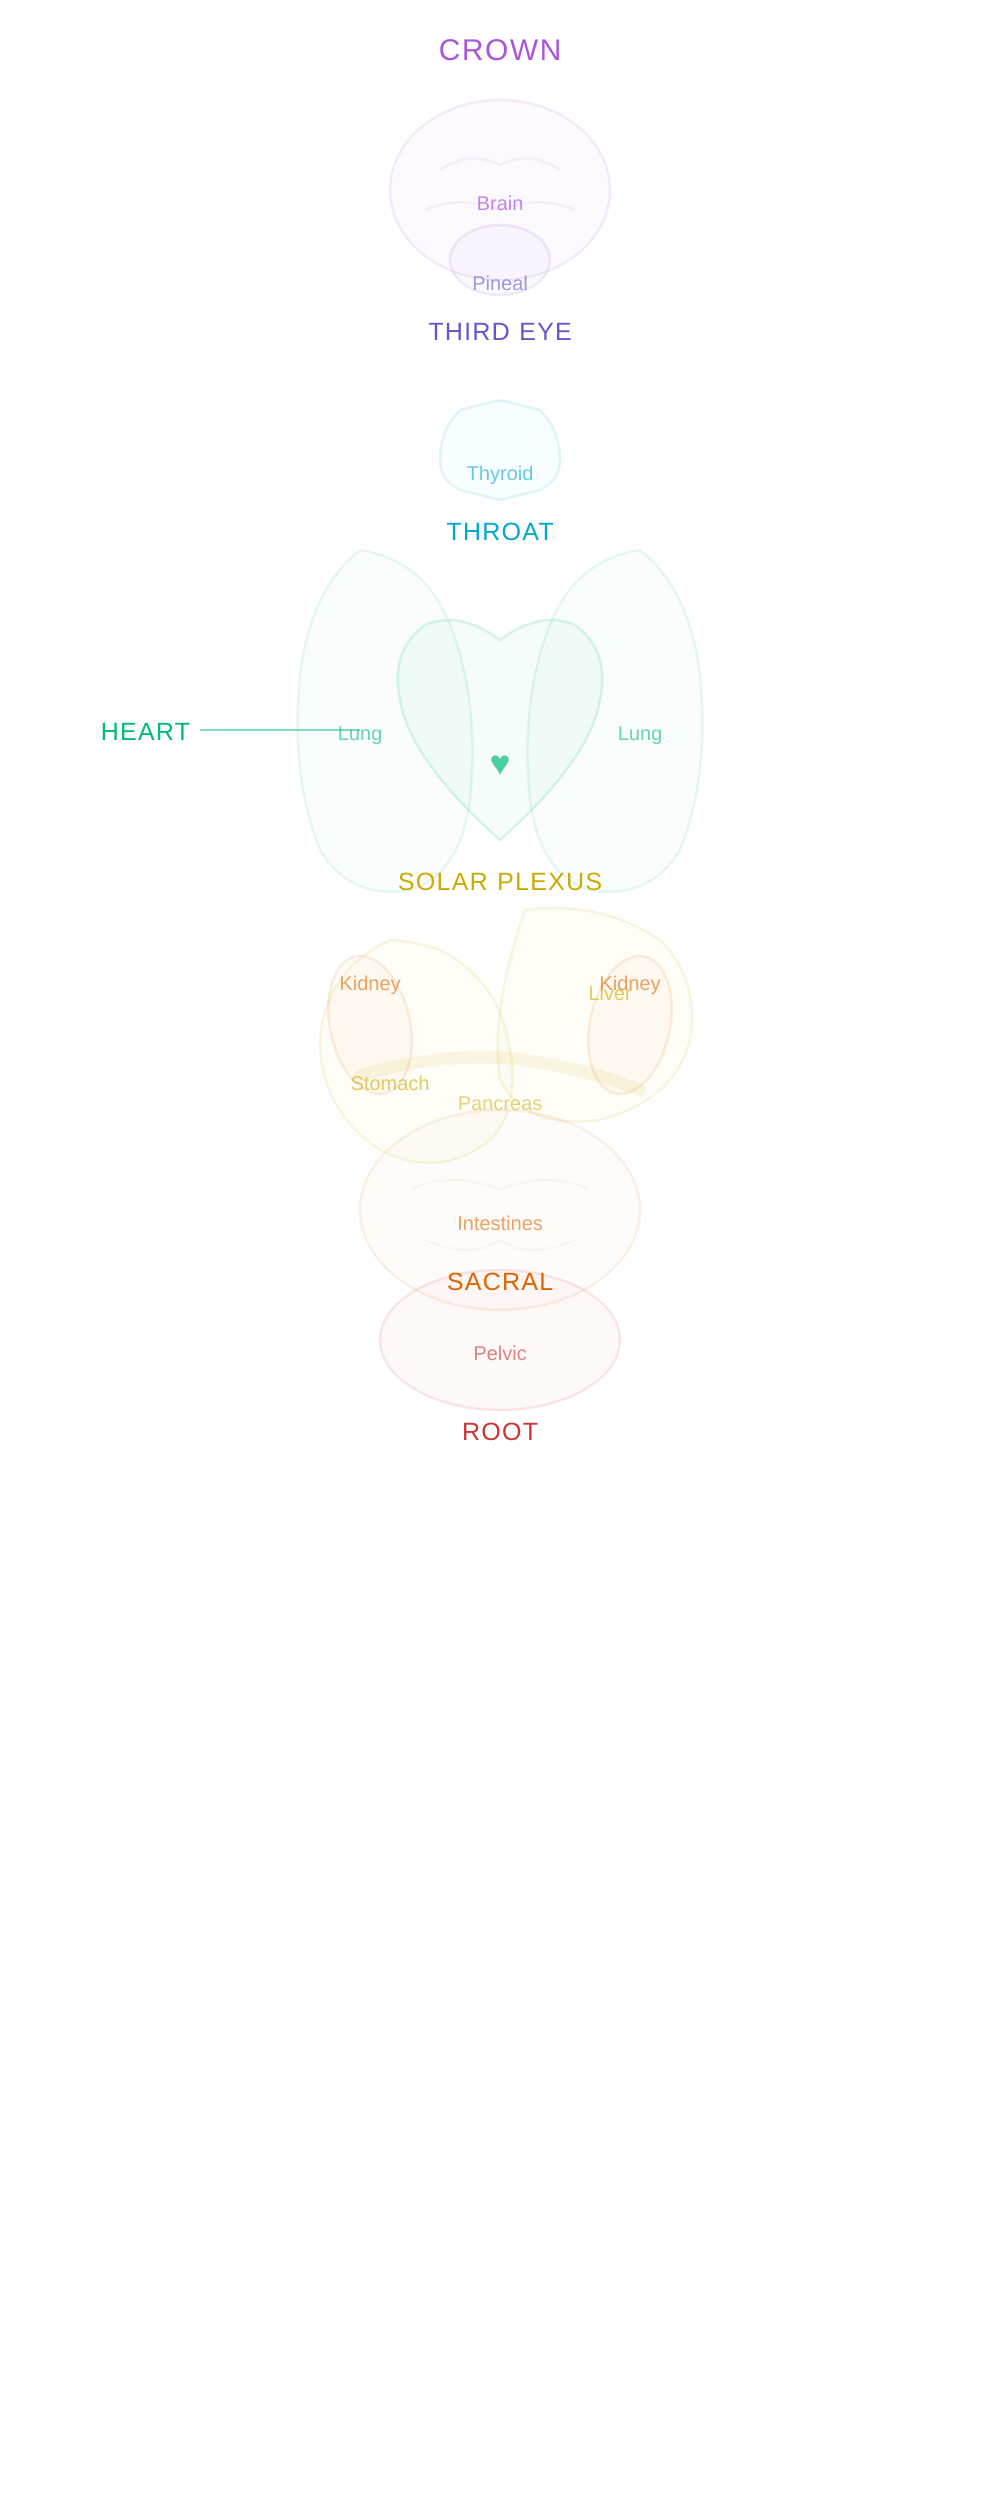
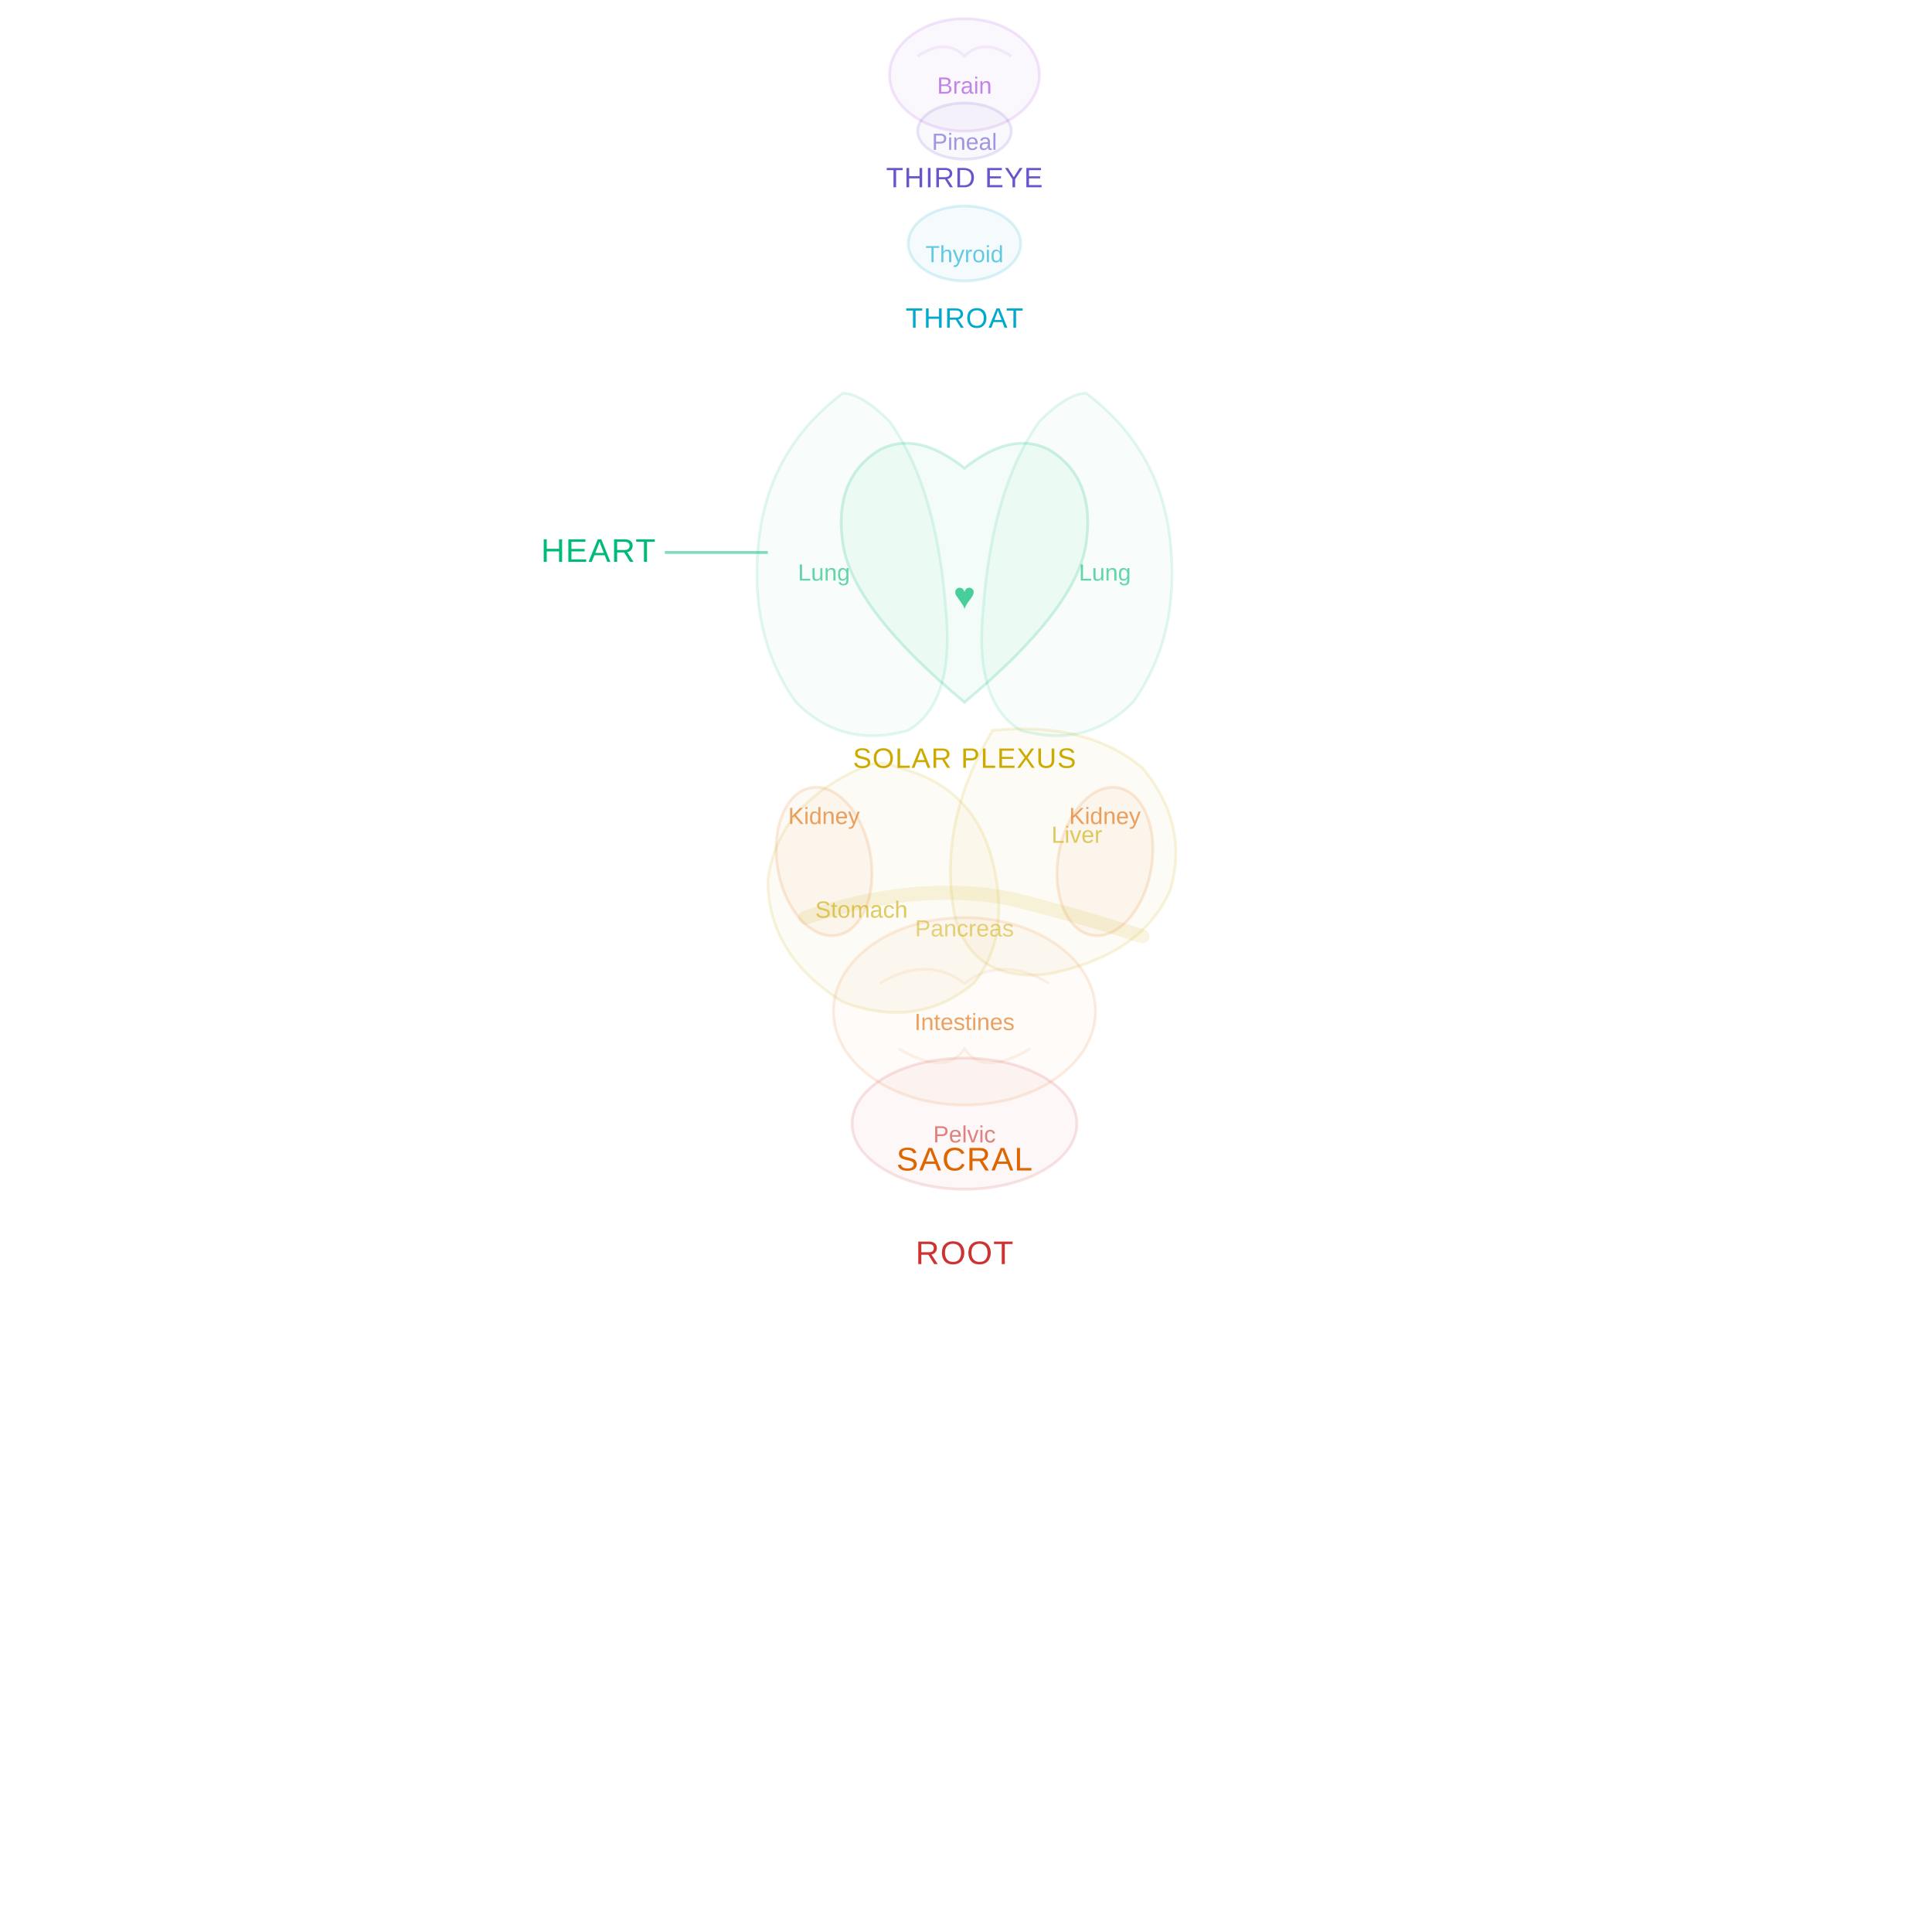
- <svg xmlns="http://www.w3.org/2000/svg" viewBox="0 0 200 500" fill="none" class="body-svg">
+ <svg xmlns="http://www.w3.org/2000/svg" viewBox="0 0 206.326 206.326" class="body-svg">
  <style>
    /* Light mode overrides */
-     .light-theme #body-outline {
-       stroke: rgba(50,40,70,0.25) !important;
-       fill: rgba(50,40,70,0.04) !important;
-     }
-     .light-theme #skeletal-layer path,
-     .light-theme #skeletal-layer circle {
-       stroke: rgba(50,40,70,0.12) !important;
-       fill: rgba(50,40,70,0.08) !important;
-     }
-     .light-theme .organ-group .organ {
-       stroke-opacity: 0.3 !important;
-       fill-opacity: 0.06 !important;
-     }
+     .light-theme #body-outline { stroke: rgba(50,40,70,0.3) !important; fill: rgba(50,40,70,0.05) !important; }
+     .light-theme #skeletal-layer path, .light-theme #skeletal-layer circle { stroke: rgba(50,40,70,0.15) !important; fill: rgba(50,40,70,0.1) !important; }
+     .light-theme .organ { stroke-opacity: 0.35 !important; fill-opacity: 0.08 !important; }
+     .light-theme .chakra-label { fill-opacity: 0.9 !important; }
+     .light-theme .organ-label { fill-opacity: 0.8 !important; }
  </style>
  <defs>
    <radialGradient id="glow-root" cx="50%" cy="50%" r="60%">
      <stop offset="0%" stop-color="#cc3333" stop-opacity="0.9" />
      <stop offset="60%" stop-color="#cc3333" stop-opacity="0.3" />
      <stop offset="100%" stop-color="#cc3333" stop-opacity="0" />
    </radialGradient>
    <radialGradient id="glow-sacral" cx="50%" cy="50%" r="60%">
      <stop offset="0%" stop-color="#dd6600" stop-opacity="0.9" />
      <stop offset="60%" stop-color="#dd6600" stop-opacity="0.3" />
      <stop offset="100%" stop-color="#dd6600" stop-opacity="0" />
    </radialGradient>
    <radialGradient id="glow-solar" cx="50%" cy="50%" r="60%">
      <stop offset="0%" stop-color="#ccaa00" stop-opacity="0.9" />
      <stop offset="60%" stop-color="#ccaa00" stop-opacity="0.3" />
      <stop offset="100%" stop-color="#ccaa00" stop-opacity="0" />
    </radialGradient>
    <radialGradient id="glow-heart" cx="50%" cy="50%" r="60%">
      <stop offset="0%" stop-color="#00bb77" stop-opacity="0.9" />
      <stop offset="60%" stop-color="#00bb77" stop-opacity="0.3" />
      <stop offset="100%" stop-color="#00bb77" stop-opacity="0" />
    </radialGradient>
    <radialGradient id="glow-throat" cx="50%" cy="50%" r="60%">
      <stop offset="0%" stop-color="#00aacc" stop-opacity="0.9" />
      <stop offset="60%" stop-color="#00aacc" stop-opacity="0.3" />
      <stop offset="100%" stop-color="#00aacc" stop-opacity="0" />
    </radialGradient>
    <radialGradient id="glow-thirdeye" cx="50%" cy="50%" r="60%">
      <stop offset="0%" stop-color="#6655cc" stop-opacity="0.9" />
      <stop offset="60%" stop-color="#6655cc" stop-opacity="0.3" />
      <stop offset="100%" stop-color="#6655cc" stop-opacity="0" />
    </radialGradient>
    <radialGradient id="glow-crown" cx="50%" cy="50%" r="60%">
      <stop offset="0%" stop-color="#aa55dd" stop-opacity="0.9" />
      <stop offset="60%" stop-color="#aa55dd" stop-opacity="0.3" />
      <stop offset="100%" stop-color="#aa55dd" stop-opacity="0" />
    </radialGradient>
    <linearGradient id="body-fill" x1="0%" y1="0%" x2="100%" y2="0%">
      <stop offset="0%" stop-color="rgba(255,255,255,0.02)" />
-       <stop offset="50%" stop-color="rgba(255,255,255,0.05)" />
+       <stop offset="50%" stop-color="rgba(255,255,255,0.06)" />
      <stop offset="100%" stop-color="rgba(255,255,255,0.02)" />
    </linearGradient>
  </defs>
  <g id="body-silhouette">
-     <path id="body-outline" d="       M 100 8              C 120 8, 132 20, 134 38       C 136 52, 132 62, 126 70       L 126 72              C 130 74, 134 78, 136 82              C 138 82, 140 83, 142 84       L 148 86       C 156 88, 164 92, 170 98       C 178 106, 184 116, 186 128       C 188 138, 188 150, 186 162       L 183 178       C 181 188, 178 196, 174 202       C 172 206, 169 208, 166 208       L 158 206       C 154 205, 151 202, 150 198       L 148 188       C 146 178, 145 168, 145 158       C 145 152, 144 146, 142 142              L 140 138       L 138 146       C 137 156, 138 168, 140 182       C 142 198, 144 216, 144 234       L 143 250              C 142 258, 140 264, 138 268       L 136 272       C 138 284, 140 298, 142 314       C 144 334, 146 356, 146 378       L 146 410       C 146 430, 145 450, 142 468       L 140 480       C 139 486, 136 490, 132 492       L 118 494       C 114 494, 111 492, 110 488       L 108 476       C 106 460, 108 442, 110 424       L 112 400       C 113 380, 113 360, 112 340       L 110 310       C 109 296, 106 284, 103 274              L 100 268              L 97 274       C 94 284, 91 296, 90 310       L 88 340       C 87 360, 87 380, 88 400       L 90 424       C 92 442, 94 460, 92 476       L 90 488       C 89 492, 86 494, 82 494       L 68 492       C 64 490, 61 486, 60 480       L 58 468       C 55 450, 54 430, 54 410       L 54 378       C 54 356, 56 334, 58 314       C 60 298, 62 284, 64 272       L 62 268       C 60 264, 58 258, 57 250       L 56 234       C 56 216, 58 198, 60 182       C 62 168, 63 156, 62 146       L 60 138              L 58 142       C 56 146, 55 152, 55 158       C 55 168, 54 178, 52 188       L 50 198       C 49 202, 46 205, 42 206       L 34 208       C 31 208, 28 206, 26 202       C 22 196, 19 188, 17 178       L 14 162       C 12 150, 12 138, 14 128       C 16 116, 22 106, 30 98       C 36 92, 44 88, 52 86       L 58 84       C 60 83, 62 82, 64 82              C 66 78, 70 74, 74 72       L 74 70       C 68 62, 64 52, 66 38       C 68 20, 80 8, 100 8       Z" stroke="rgba(255,255,255,0.15)" stroke-width="1" fill="url(#body-fill)" />
+     <path id="body-outline" d="M104.265,117.959c-0.304,3.58,2.126,22.529,3.38,29.959c0.597,3.52,2.234,9.255,1.645,12.3       c-0.841,4.244-1.084,9.736-0.621,12.934c0.292,1.942,1.211,10.899-0.104,14.175c-0.688,1.718-1.949,10.522-1.949,10.522       c-3.285,8.294-1.431,7.886-1.431,7.886c1.017,1.248,2.759,0.098,2.759,0.098c1.327,0.846,2.246-0.201,2.246-0.201       c1.139,0.943,2.467-0.116,2.467-0.116c1.431,0.743,2.758-0.627,2.758-0.627c0.822,0.414,1.023-0.109,1.023-0.109       c2.466-0.158-1.376-8.05-1.376-8.05c-0.92-7.088,0.913-11.033,0.913-11.033c6.004-17.805,6.309-22.53,3.909-29.24       c-0.676-1.937-0.847-2.704-0.536-3.545c0.719-1.941,0.195-9.748,1.072-12.848c1.692-5.979,3.361-21.142,4.231-28.217       c1.169-9.53-4.141-22.308-4.141-22.308c-1.163-5.2,0.542-23.727,0.542-23.727c2.381,3.705,2.29,10.245,2.29,10.245       c-0.378,6.859,5.541,17.342,5.541,17.342c2.844,4.332,3.921,8.442,3.921,8.747c0,1.248-0.273,4.269-0.273,4.269l0.109,2.631       c0.049,0.67,0.426,2.977,0.365,4.092c-0.444,6.862,0.646,5.571,0.646,5.571c0.92,0,1.931-5.522,1.931-5.522       c0,1.424-0.348,5.687,0.42,7.295c0.919,1.918,1.595-0.329,1.607-0.78c0.243-8.737,0.768-6.448,0.768-6.448       c0.511,7.088,1.139,8.689,2.265,8.135c0.853-0.407,0.073-8.506,0.073-8.506c1.461,4.811,2.569,5.577,2.569,5.577       c2.411,1.693,0.92-2.983,0.585-3.909c-1.784-4.92-1.839-6.625-1.839-6.625c2.229,4.421,3.909,4.257,3.909,4.257       c2.174-0.694-1.9-6.954-4.287-9.953c-1.218-1.528-2.789-3.574-3.245-4.789c-0.743-2.058-1.304-8.674-1.304-8.674       c-0.225-7.807-2.155-11.198-2.155-11.198c-3.3-5.282-3.921-15.135-3.921-15.135l-0.146-16.635       c-1.157-11.347-9.518-11.429-9.518-11.429c-8.451-1.258-9.627-3.988-9.627-3.988c-1.79-2.576-0.767-7.514-0.767-7.514       c1.485-1.208,2.058-4.415,2.058-4.415c2.466-1.891,2.345-4.658,1.206-4.628c-0.914,0.024-0.707-0.733-0.707-0.733       C115.068,0.636,104.01,0,104.01,0h-1.688c0,0-11.063,0.636-9.523,13.089c0,0,0.207,0.758-0.715,0.733       c-1.136-0.03-1.242,2.737,1.215,4.628c0,0,0.572,3.206,2.058,4.415c0,0,1.023,4.938-0.767,7.514c0,0-1.172,2.73-9.627,3.988       c0,0-8.375,0.082-9.514,11.429l-0.158,16.635c0,0-0.609,9.853-3.922,15.135c0,0-1.921,3.392-2.143,11.198       c0,0-0.563,6.616-1.303,8.674c-0.451,1.209-2.021,3.255-3.249,4.789c-2.408,2.993-6.455,9.24-4.29,9.953       c0,0,1.689,0.164,3.909-4.257c0,0-0.046,1.693-1.827,6.625c-0.35,0.914-1.839,5.59,0.573,3.909c0,0,1.117-0.767,2.569-5.577       c0,0-0.779,8.099,0.088,8.506c1.133,0.555,1.751-1.047,2.262-8.135c0,0,0.524-2.289,0.767,6.448       c0.012,0.451,0.673,2.698,1.596,0.78c0.779-1.608,0.429-5.864,0.429-7.295c0,0,0.999,5.522,1.933,5.522       c0,0,1.099,1.291,0.648-5.571c-0.073-1.121,0.32-3.422,0.369-4.092l0.106-2.631c0,0-0.274-3.014-0.274-4.269       c0-0.311,1.078-4.415,3.921-8.747c0,0,5.913-10.488,5.532-17.342c0,0-0.082-6.54,2.299-10.245c0,0,1.69,18.526,0.545,23.727       c0,0-5.319,12.778-4.146,22.308c0.864,7.094,2.53,22.237,4.226,28.217c0.886,3.094,0.362,10.899,1.072,12.848       c0.32,0.847,0.152,1.627-0.536,3.545c-2.387,6.71-2.083,11.436,3.921,29.24c0,0,1.848,3.945,0.914,11.033       c0,0-3.836,7.892-1.379,8.05c0,0,0.192,0.523,1.023,0.109c0,0,1.327,1.37,2.761,0.627c0,0,1.328,1.06,2.463,0.116       c0,0,0.91,1.047,2.237,0.201c0,0,1.742,1.175,2.777-0.098c0,0,1.839,0.408-1.435-7.886c0,0-1.254-8.793-1.945-10.522       c-1.318-3.275-0.387-12.251-0.106-14.175c0.453-3.216,0.21-8.695-0.618-12.934c-0.606-3.038,1.035-8.774,1.641-12.3       c1.245-7.423,3.685-26.373,3.38-29.959l1.008,0.354C103.809,118.312,104.265,117.959,104.265,117.959z" stroke="rgba(255,255,255,0.18)" stroke-width="0.5" fill="url(#body-fill)" />
  </g>
  <g id="skeletal-layer" opacity="0.4">
-     <path id="spine" d="       M 100 82       L 100 92       Q 100 102, 100 112       Q 100 122, 100 132       Q 100 142, 100 152       Q 100 162, 100 172       Q 100 182, 100 192       Q 100 202, 100 212       Q 100 222, 100 232       L 100 250" stroke="rgba(255,255,255,0.08)" stroke-width="2.5" stroke-linecap="round" fill="none" />
+     <path id="spine" d="M103 28 L103 38 Q103 48, 103 58 Q103 68, 103 78 Q103 88, 103 98 L103 115" stroke="rgba(255,255,255,0.1)" stroke-width="1.5" stroke-linecap="round" fill="none" />
    <g id="vertebrae">
-       <circle cx="100" cy="92" r="1.5" fill="rgba(255,255,255,0.06)" />
-       <circle cx="100" cy="112" r="1.5" fill="rgba(255,255,255,0.06)" />
-       <circle cx="100" cy="132" r="1.5" fill="rgba(255,255,255,0.06)" />
-       <circle cx="100" cy="152" r="1.5" fill="rgba(255,255,255,0.06)" />
-       <circle cx="100" cy="172" r="1.5" fill="rgba(255,255,255,0.06)" />
-       <circle cx="100" cy="192" r="1.5" fill="rgba(255,255,255,0.06)" />
-       <circle cx="100" cy="212" r="1.5" fill="rgba(255,255,255,0.06)" />
-       <circle cx="100" cy="232" r="1.5" fill="rgba(255,255,255,0.06)" />
+       <circle cx="103" cy="32" r="1" fill="rgba(255,255,255,0.08)" />
+       <circle cx="103" cy="42" r="1" fill="rgba(255,255,255,0.08)" />
+       <circle cx="103" cy="52" r="1" fill="rgba(255,255,255,0.08)" />
+       <circle cx="103" cy="62" r="1" fill="rgba(255,255,255,0.08)" />
+       <circle cx="103" cy="72" r="1" fill="rgba(255,255,255,0.08)" />
+       <circle cx="103" cy="82" r="1" fill="rgba(255,255,255,0.08)" />
+       <circle cx="103" cy="92" r="1" fill="rgba(255,255,255,0.08)" />
+       <circle cx="103" cy="102" r="1" fill="rgba(255,255,255,0.08)" />
    </g>
    <g id="ribcage">
-       <path d="M 100 105 Q 85 108, 72 118" stroke="rgba(255,255,255,0.05)" stroke-width="0.8" fill="none" />
-       <path d="M 100 105 Q 115 108, 128 118" stroke="rgba(255,255,255,0.05)" stroke-width="0.8" fill="none" />
-       <path d="M 100 118 Q 82 122, 68 135" stroke="rgba(255,255,255,0.05)" stroke-width="0.8" fill="none" />
-       <path d="M 100 118 Q 118 122, 132 135" stroke="rgba(255,255,255,0.05)" stroke-width="0.8" fill="none" />
-       <path d="M 100 132 Q 80 138, 66 152" stroke="rgba(255,255,255,0.05)" stroke-width="0.8" fill="none" />
-       <path d="M 100 132 Q 120 138, 134 152" stroke="rgba(255,255,255,0.05)" stroke-width="0.8" fill="none" />
-       <path d="M 100 146 Q 82 152, 70 165" stroke="rgba(255,255,255,0.05)" stroke-width="0.8" fill="none" />
-       <path d="M 100 146 Q 118 152, 130 165" stroke="rgba(255,255,255,0.05)" stroke-width="0.8" fill="none" />
+       <path d="M103 42 Q95 44, 88 50" stroke="rgba(255,255,255,0.06)" stroke-width="0.5" fill="none" />
+       <path d="M103 42 Q111 44, 118 50" stroke="rgba(255,255,255,0.06)" stroke-width="0.5" fill="none" />
+       <path d="M103 50 Q94 53, 86 60" stroke="rgba(255,255,255,0.06)" stroke-width="0.5" fill="none" />
+       <path d="M103 50 Q112 53, 120 60" stroke="rgba(255,255,255,0.06)" stroke-width="0.5" fill="none" />
+       <path d="M103 58 Q93 62, 85 70" stroke="rgba(255,255,255,0.06)" stroke-width="0.5" fill="none" />
+       <path d="M103 58 Q113 62, 121 70" stroke="rgba(255,255,255,0.06)" stroke-width="0.5" fill="none" />
    </g>
-     <path id="pelvis" d="       M 72 242       Q 86 256, 100 260       Q 114 256, 128 242" stroke="rgba(255,255,255,0.06)" stroke-width="1.5" fill="none" />
-     <path d="M 100 92 Q 85 90, 70 96" stroke="rgba(255,255,255,0.05)" stroke-width="0.8" fill="none" />
-     <path d="M 100 92 Q 115 90, 130 96" stroke="rgba(255,255,255,0.05)" stroke-width="0.8" fill="none" />
+     <path id="pelvis" d="M88 108 Q96 116, 103 118 Q110 116, 118 108" stroke="rgba(255,255,255,0.08)" stroke-width="1" fill="none" />
  </g>
  <g id="organs-layer">
    <g id="organ-crown" class="organ-group" data-region="crown">
-       <ellipse id="brain" cx="100" cy="38" rx="22" ry="18" class="organ" data-organ="brain" fill="rgba(170,85,221,0.03)" stroke="rgba(170,85,221,0.12)" stroke-width="0.5" />
-       <path d="M 88 34 Q 94 30, 100 33 Q 106 30, 112 34" stroke="rgba(170,85,221,0.08)" stroke-width="0.5" fill="none" />
-       <path d="M 85 42 Q 92 39, 100 42 Q 108 39, 115 42" stroke="rgba(170,85,221,0.08)" stroke-width="0.5" fill="none" />
+       <ellipse id="brain" cx="103" cy="8" rx="8" ry="6" class="organ" data-organ="brain" fill="rgba(170,85,221,0.04)" stroke="rgba(170,85,221,0.15)" stroke-width="0.3" />
+       <path d="M98 6 Q101 4, 103 6 Q105 4, 108 6" stroke="rgba(170,85,221,0.1)" stroke-width="0.3" fill="none" />
    </g>
    <g id="organ-thirdeye" class="organ-group" data-region="thirdeye">
-       <ellipse id="pineal" cx="100" cy="52" rx="10" ry="7" class="organ" data-organ="pineal" fill="rgba(102,85,204,0.03)" stroke="rgba(102,85,204,0.12)" stroke-width="0.5" />
+       <ellipse id="pineal" cx="103" cy="14" rx="5" ry="3" class="organ" data-organ="pineal" fill="rgba(102,85,204,0.04)" stroke="rgba(102,85,204,0.15)" stroke-width="0.3" />
    </g>
    <g id="organ-throat" class="organ-group" data-region="throat">
-       <path id="thyroid" class="organ" data-organ="thyroid" d="         M 92 82         Q 88 86, 88 92         Q 88 96, 92 98         L 100 100         L 108 98         Q 112 96, 112 92         Q 112 86, 108 82         L 100 80         L 92 82         Z" fill="rgba(0,170,204,0.03)" stroke="rgba(0,170,204,0.12)" stroke-width="0.5" />
+       <ellipse id="thyroid" cx="103" cy="26" rx="6" ry="4" class="organ" data-organ="thyroid" fill="rgba(0,170,204,0.04)" stroke="rgba(0,170,204,0.15)" stroke-width="0.3" />
    </g>
    <g id="organ-heart" class="organ-group" data-region="heart">
-       <path id="lung-left" class="organ" data-organ="lung-left" d="         M 72 110         Q 62 118, 60 135         Q 58 155, 64 170         Q 70 180, 82 178         Q 92 175, 94 160         Q 96 140, 90 125         Q 85 112, 72 110         Z" fill="rgba(0,187,119,0.02)" stroke="rgba(0,187,119,0.1)" stroke-width="0.5" />
-       <path id="lung-right" class="organ" data-organ="lung-right" d="         M 128 110         Q 138 118, 140 135         Q 142 155, 136 170         Q 130 180, 118 178         Q 108 175, 106 160         Q 104 140, 110 125         Q 115 112, 128 110         Z" fill="rgba(0,187,119,0.02)" stroke="rgba(0,187,119,0.1)" stroke-width="0.5" />
-       <path id="heart-organ" class="organ" data-organ="heart" d="         M 100 128         Q 92 122, 85 125         Q 78 130, 80 140         Q 82 152, 100 168         Q 118 152, 120 140         Q 122 130, 115 125         Q 108 122, 100 128         Z" fill="rgba(0,187,119,0.04)" stroke="rgba(0,187,119,0.15)" stroke-width="0.5" />
+       <path id="lung-left" class="organ" data-organ="lung-left" d="         M90 42 Q82 48, 81 58 Q80 68, 85 75 Q90 80, 97 78 Q102 75, 101 65 Q100 52, 95 45 Q92 42, 90 42 Z" fill="rgba(0,187,119,0.03)" stroke="rgba(0,187,119,0.12)" stroke-width="0.3" />
+       <path id="lung-right" class="organ" data-organ="lung-right" d="         M116 42 Q124 48, 125 58 Q126 68, 121 75 Q116 80, 109 78 Q104 75, 105 65 Q106 52, 111 45 Q114 42, 116 42 Z" fill="rgba(0,187,119,0.03)" stroke="rgba(0,187,119,0.12)" stroke-width="0.3" />
+       <path id="heart-organ" class="organ" data-organ="heart" d="         M103 50 Q98 46, 94 48 Q89 51, 90 58 Q91 65, 103 75 Q115 65, 116 58 Q117 51, 112 48 Q108 46, 103 50 Z" fill="rgba(0,187,119,0.05)" stroke="rgba(0,187,119,0.18)" stroke-width="0.3" />
    </g>
    <g id="organ-solar" class="organ-group" data-region="solar">
-       <path id="liver" class="organ" data-organ="liver" d="         M 105 182         Q 120 180, 132 188         Q 140 196, 138 208         Q 135 220, 120 224         Q 105 226, 100 216         Q 98 202, 105 182         Z" fill="rgba(204,170,0,0.03)" stroke="rgba(204,170,0,0.12)" stroke-width="0.5" />
-       <path id="stomach" class="organ" data-organ="stomach" d="         M 78 188         Q 65 194, 64 208         Q 64 222, 76 230         Q 88 236, 98 228         Q 104 222, 102 210         Q 100 196, 88 190         Q 82 188, 78 188         Z" fill="rgba(204,170,0,0.03)" stroke="rgba(204,170,0,0.12)" stroke-width="0.5" />
-       <path id="pancreas" class="organ" data-organ="pancreas" d="         M 72 215 Q 90 210, 105 212 Q 118 214, 128 218" fill="none" stroke="rgba(204,170,0,0.1)" stroke-width="2.5" stroke-linecap="round" />
+       <path id="liver" class="organ" data-organ="liver" d="         M106 78 Q116 77, 122 82 Q127 88, 125 95 Q122 102, 112 104 Q104 105, 102 98 Q100 88, 106 78 Z" fill="rgba(204,170,0,0.04)" stroke="rgba(204,170,0,0.14)" stroke-width="0.3" />
+       <path id="stomach" class="organ" data-organ="stomach" d="         M92 82 Q83 86, 82 94 Q82 102, 90 107 Q98 110, 104 105 Q108 100, 106 92 Q104 84, 96 82 Q94 81, 92 82 Z" fill="rgba(204,170,0,0.04)" stroke="rgba(204,170,0,0.14)" stroke-width="0.3" />
+       <path id="pancreas" class="organ" data-organ="pancreas" d="M86 98 Q98 94, 108 96 Q116 98, 122 100" fill="none" stroke="rgba(204,170,0,0.12)" stroke-width="1.5" stroke-linecap="round" />
    </g>
    <g id="organ-sacral" class="organ-group" data-region="sacral">
-       <ellipse id="kidney-left" class="organ" data-organ="kidney-left" cx="74" cy="205" rx="8" ry="14" transform="rotate(-12, 74, 205)" fill="rgba(221,102,0,0.03)" stroke="rgba(221,102,0,0.12)" stroke-width="0.5" />
-       <ellipse id="kidney-right" class="organ" data-organ="kidney-right" cx="126" cy="205" rx="8" ry="14" transform="rotate(12, 126, 205)" fill="rgba(221,102,0,0.03)" stroke="rgba(221,102,0,0.12)" stroke-width="0.5" />
-       <ellipse id="intestines" class="organ" data-organ="intestines" cx="100" cy="242" rx="28" ry="20" fill="rgba(221,102,0,0.02)" stroke="rgba(221,102,0,0.1)" stroke-width="0.5" />
-       <path d="M 82 238 Q 90 234, 100 238 Q 110 234, 118 238" stroke="rgba(221,102,0,0.06)" stroke-width="0.5" fill="none" />
-       <path d="M 85 248 Q 94 252, 100 248 Q 106 252, 115 248" stroke="rgba(221,102,0,0.06)" stroke-width="0.5" fill="none" />
+       <ellipse id="kidney-left" class="organ" data-organ="kidney-left" cx="88" cy="92" rx="5" ry="8" transform="rotate(-10, 88, 92)" fill="rgba(221,102,0,0.04)" stroke="rgba(221,102,0,0.14)" stroke-width="0.3" />
+       <ellipse id="kidney-right" class="organ" data-organ="kidney-right" cx="118" cy="92" rx="5" ry="8" transform="rotate(10, 118, 92)" fill="rgba(221,102,0,0.04)" stroke="rgba(221,102,0,0.14)" stroke-width="0.3" />
+       <ellipse id="intestines" class="organ" data-organ="intestines" cx="103" cy="108" rx="14" ry="10" fill="rgba(221,102,0,0.03)" stroke="rgba(221,102,0,0.12)" stroke-width="0.3" />
+       <path d="M94 105 Q99 102, 103 105 Q107 102, 112 105" stroke="rgba(221,102,0,0.08)" stroke-width="0.3" fill="none" />
+       <path d="M96 112 Q101 115, 103 112 Q105 115, 110 112" stroke="rgba(221,102,0,0.08)" stroke-width="0.3" fill="none" />
    </g>
    <g id="organ-root" class="organ-group" data-region="root">
-       <ellipse id="pelvic-floor" class="organ" data-organ="pelvic" cx="100" cy="268" rx="24" ry="14" fill="rgba(204,51,51,0.03)" stroke="rgba(204,51,51,0.12)" stroke-width="0.5" />
+       <ellipse id="pelvic-floor" class="organ" data-organ="pelvic" cx="103" cy="120" rx="12" ry="7" fill="rgba(204,51,51,0.04)" stroke="rgba(204,51,51,0.14)" stroke-width="0.3" />
    </g>
  </g>
-   <g id="energy-layer" class="energy-layer" opacity="0">
-     <ellipse id="energy-crown" data-region="crown" cx="100" cy="35" rx="35" ry="28" fill="url(#glow-crown)" />
-     <ellipse id="energy-thirdeye" data-region="thirdeye" cx="100" cy="55" rx="25" ry="18" fill="url(#glow-thirdeye)" />
-     <ellipse id="energy-throat" data-region="throat" cx="100" cy="88" rx="28" ry="18" fill="url(#glow-throat)" />
-     <ellipse id="energy-heart" data-region="heart" cx="100" cy="145" rx="48" ry="40" fill="url(#glow-heart)" />
-     <ellipse id="energy-solar" data-region="solar" cx="100" cy="205" rx="45" ry="32" fill="url(#glow-solar)" />
-     <ellipse id="energy-sacral" data-region="sacral" cx="100" cy="242" rx="38" ry="26" fill="url(#glow-sacral)" />
-     <ellipse id="energy-root" data-region="root" cx="100" cy="268" rx="34" ry="22" fill="url(#glow-root)" />
+   <g id="energy-layer" class="energy-layer">
+     <ellipse id="energy-crown" data-region="crown" cx="103" cy="6" rx="18" ry="14" fill="url(#glow-crown)" opacity="0" />
+     <ellipse id="energy-thirdeye" data-region="thirdeye" cx="103" cy="14" rx="14" ry="10" fill="url(#glow-thirdeye)" opacity="0" />
+     <ellipse id="energy-throat" data-region="throat" cx="103" cy="26" rx="16" ry="10" fill="url(#glow-throat)" opacity="0" />
+     <ellipse id="energy-heart" data-region="heart" cx="103" cy="58" rx="28" ry="22" fill="url(#glow-heart)" opacity="0" />
+     <ellipse id="energy-solar" data-region="solar" cx="103" cy="90" rx="26" ry="18" fill="url(#glow-solar)" opacity="0" />
+     <ellipse id="energy-sacral" data-region="sacral" cx="103" cy="108" rx="22" ry="14" fill="url(#glow-sacral)" opacity="0" />
+     <ellipse id="energy-root" data-region="root" cx="103" cy="120" rx="18" ry="12" fill="url(#glow-root)" opacity="0" />
  </g>
  <g id="labels-layer" class="labels-layer" font-family="Arial, sans-serif">
-     <text x="100" y="12" font-size="6" font-weight="500" text-anchor="middle" fill="#aa55dd" letter-spacing="0.05em">CROWN</text>
-     <text x="100" y="68" font-size="5" font-weight="500" text-anchor="middle" fill="#6655cc" letter-spacing="0.05em">THIRD EYE</text>
-     <text x="100" y="108" font-size="5" font-weight="500" text-anchor="middle" fill="#00aacc" letter-spacing="0.05em">THROAT</text>
-     <text x="38" y="148" font-size="5" font-weight="500" text-anchor="end" fill="#00bb77" letter-spacing="0.05em">HEART</text>
-     <line x1="40" y1="146" x2="72" y2="146" stroke="#00bb77" stroke-width="0.4" opacity="0.5" />
-     <text x="100" y="178" font-size="5" font-weight="500" text-anchor="middle" fill="#ccaa00" letter-spacing="0.05em">SOLAR PLEXUS</text>
-     <text x="100" y="258" font-size="5" font-weight="500" text-anchor="middle" fill="#dd6600" letter-spacing="0.05em">SACRAL</text>
-     <text x="100" y="288" font-size="5" font-weight="500" text-anchor="middle" fill="#cc3333" letter-spacing="0.05em">ROOT</text>
-     <text x="100" y="42" font-size="4" text-anchor="middle" fill="rgba(170,85,221,0.7)">Brain</text>
-     <text x="100" y="58" font-size="4" text-anchor="middle" fill="rgba(102,85,204,0.6)">Pineal</text>
-     <text x="100" y="96" font-size="4" text-anchor="middle" fill="rgba(0,170,204,0.6)">Thyroid</text>
-     <text x="72" y="148" font-size="4" text-anchor="middle" fill="rgba(0,187,119,0.6)">Lung</text>
-     <text x="128" y="148" font-size="4" text-anchor="middle" fill="rgba(0,187,119,0.6)">Lung</text>
-     <text x="100" y="155" font-size="7" text-anchor="middle" fill="rgba(0,187,119,0.7)">♥</text>
-     <text x="78" y="218" font-size="4" text-anchor="middle" fill="rgba(204,170,0,0.6)">Stomach</text>
-     <text x="122" y="200" font-size="4" text-anchor="middle" fill="rgba(204,170,0,0.6)">Liver</text>
-     <text x="100" y="222" font-size="4" text-anchor="middle" fill="rgba(204,170,0,0.5)">Pancreas</text>
-     <text x="74" y="198" font-size="4" text-anchor="middle" fill="rgba(221,102,0,0.6)">Kidney</text>
-     <text x="126" y="198" font-size="4" text-anchor="middle" fill="rgba(221,102,0,0.6)">Kidney</text>
-     <text x="100" y="246" font-size="4" text-anchor="middle" fill="rgba(221,102,0,0.6)">Intestines</text>
-     <text x="100" y="272" font-size="4" text-anchor="middle" fill="rgba(204,51,51,0.6)">Pelvic</text>
+     <text class="chakra-label" x="103" y="-4" font-size="4" font-weight="500" text-anchor="middle" fill="#aa55dd" letter-spacing="0.03em">CROWN</text>
+     <text class="chakra-label" x="103" y="20" font-size="3" font-weight="500" text-anchor="middle" fill="#6655cc" letter-spacing="0.03em">THIRD EYE</text>
+     <text class="chakra-label" x="103" y="35" font-size="3" font-weight="500" text-anchor="middle" fill="#00aacc" letter-spacing="0.03em">THROAT</text>
+     <text class="chakra-label" x="70" y="60" font-size="3.5" font-weight="500" text-anchor="end" fill="#00bb77" letter-spacing="0.03em">HEART</text>
+     <line x1="71" y1="59" x2="82" y2="59" stroke="#00bb77" stroke-width="0.3" opacity="0.5" />
+     <text class="chakra-label" x="103" y="82" font-size="3" font-weight="500" text-anchor="middle" fill="#ccaa00" letter-spacing="0.03em">SOLAR PLEXUS</text>
+     <text class="chakra-label" x="103" y="125" font-size="3.5" font-weight="500" text-anchor="middle" fill="#dd6600" letter-spacing="0.03em">SACRAL</text>
+     <text class="chakra-label" x="103" y="135" font-size="3.5" font-weight="500" text-anchor="middle" fill="#cc3333" letter-spacing="0.03em">ROOT</text>
+     <text class="organ-label" x="103" y="10" font-size="2.5" text-anchor="middle" fill="rgba(170,85,221,0.7)">Brain</text>
+     <text class="organ-label" x="103" y="16" font-size="2.5" text-anchor="middle" fill="rgba(102,85,204,0.6)">Pineal</text>
+     <text class="organ-label" x="103" y="28" font-size="2.5" text-anchor="middle" fill="rgba(0,170,204,0.6)">Thyroid</text>
+     <text class="organ-label" x="88" y="62" font-size="2.5" text-anchor="middle" fill="rgba(0,187,119,0.6)">Lung</text>
+     <text class="organ-label" x="118" y="62" font-size="2.5" text-anchor="middle" fill="rgba(0,187,119,0.6)">Lung</text>
+     <text class="organ-label" x="103" y="65" font-size="4" text-anchor="middle" fill="rgba(0,187,119,0.7)">♥</text>
+     <text class="organ-label" x="92" y="98" font-size="2.5" text-anchor="middle" fill="rgba(204,170,0,0.6)">Stomach</text>
+     <text class="organ-label" x="115" y="90" font-size="2.5" text-anchor="middle" fill="rgba(204,170,0,0.6)">Liver</text>
+     <text class="organ-label" x="103" y="100" font-size="2.5" text-anchor="middle" fill="rgba(204,170,0,0.5)">Pancreas</text>
+     <text class="organ-label" x="88" y="88" font-size="2.5" text-anchor="middle" fill="rgba(221,102,0,0.6)">Kidney</text>
+     <text class="organ-label" x="118" y="88" font-size="2.5" text-anchor="middle" fill="rgba(221,102,0,0.6)">Kidney</text>
+     <text class="organ-label" x="103" y="110" font-size="2.5" text-anchor="middle" fill="rgba(221,102,0,0.6)">Intestines</text>
+     <text class="organ-label" x="103" y="122" font-size="2.5" text-anchor="middle" fill="rgba(204,51,51,0.6)">Pelvic</text>
  </g>
</svg>
